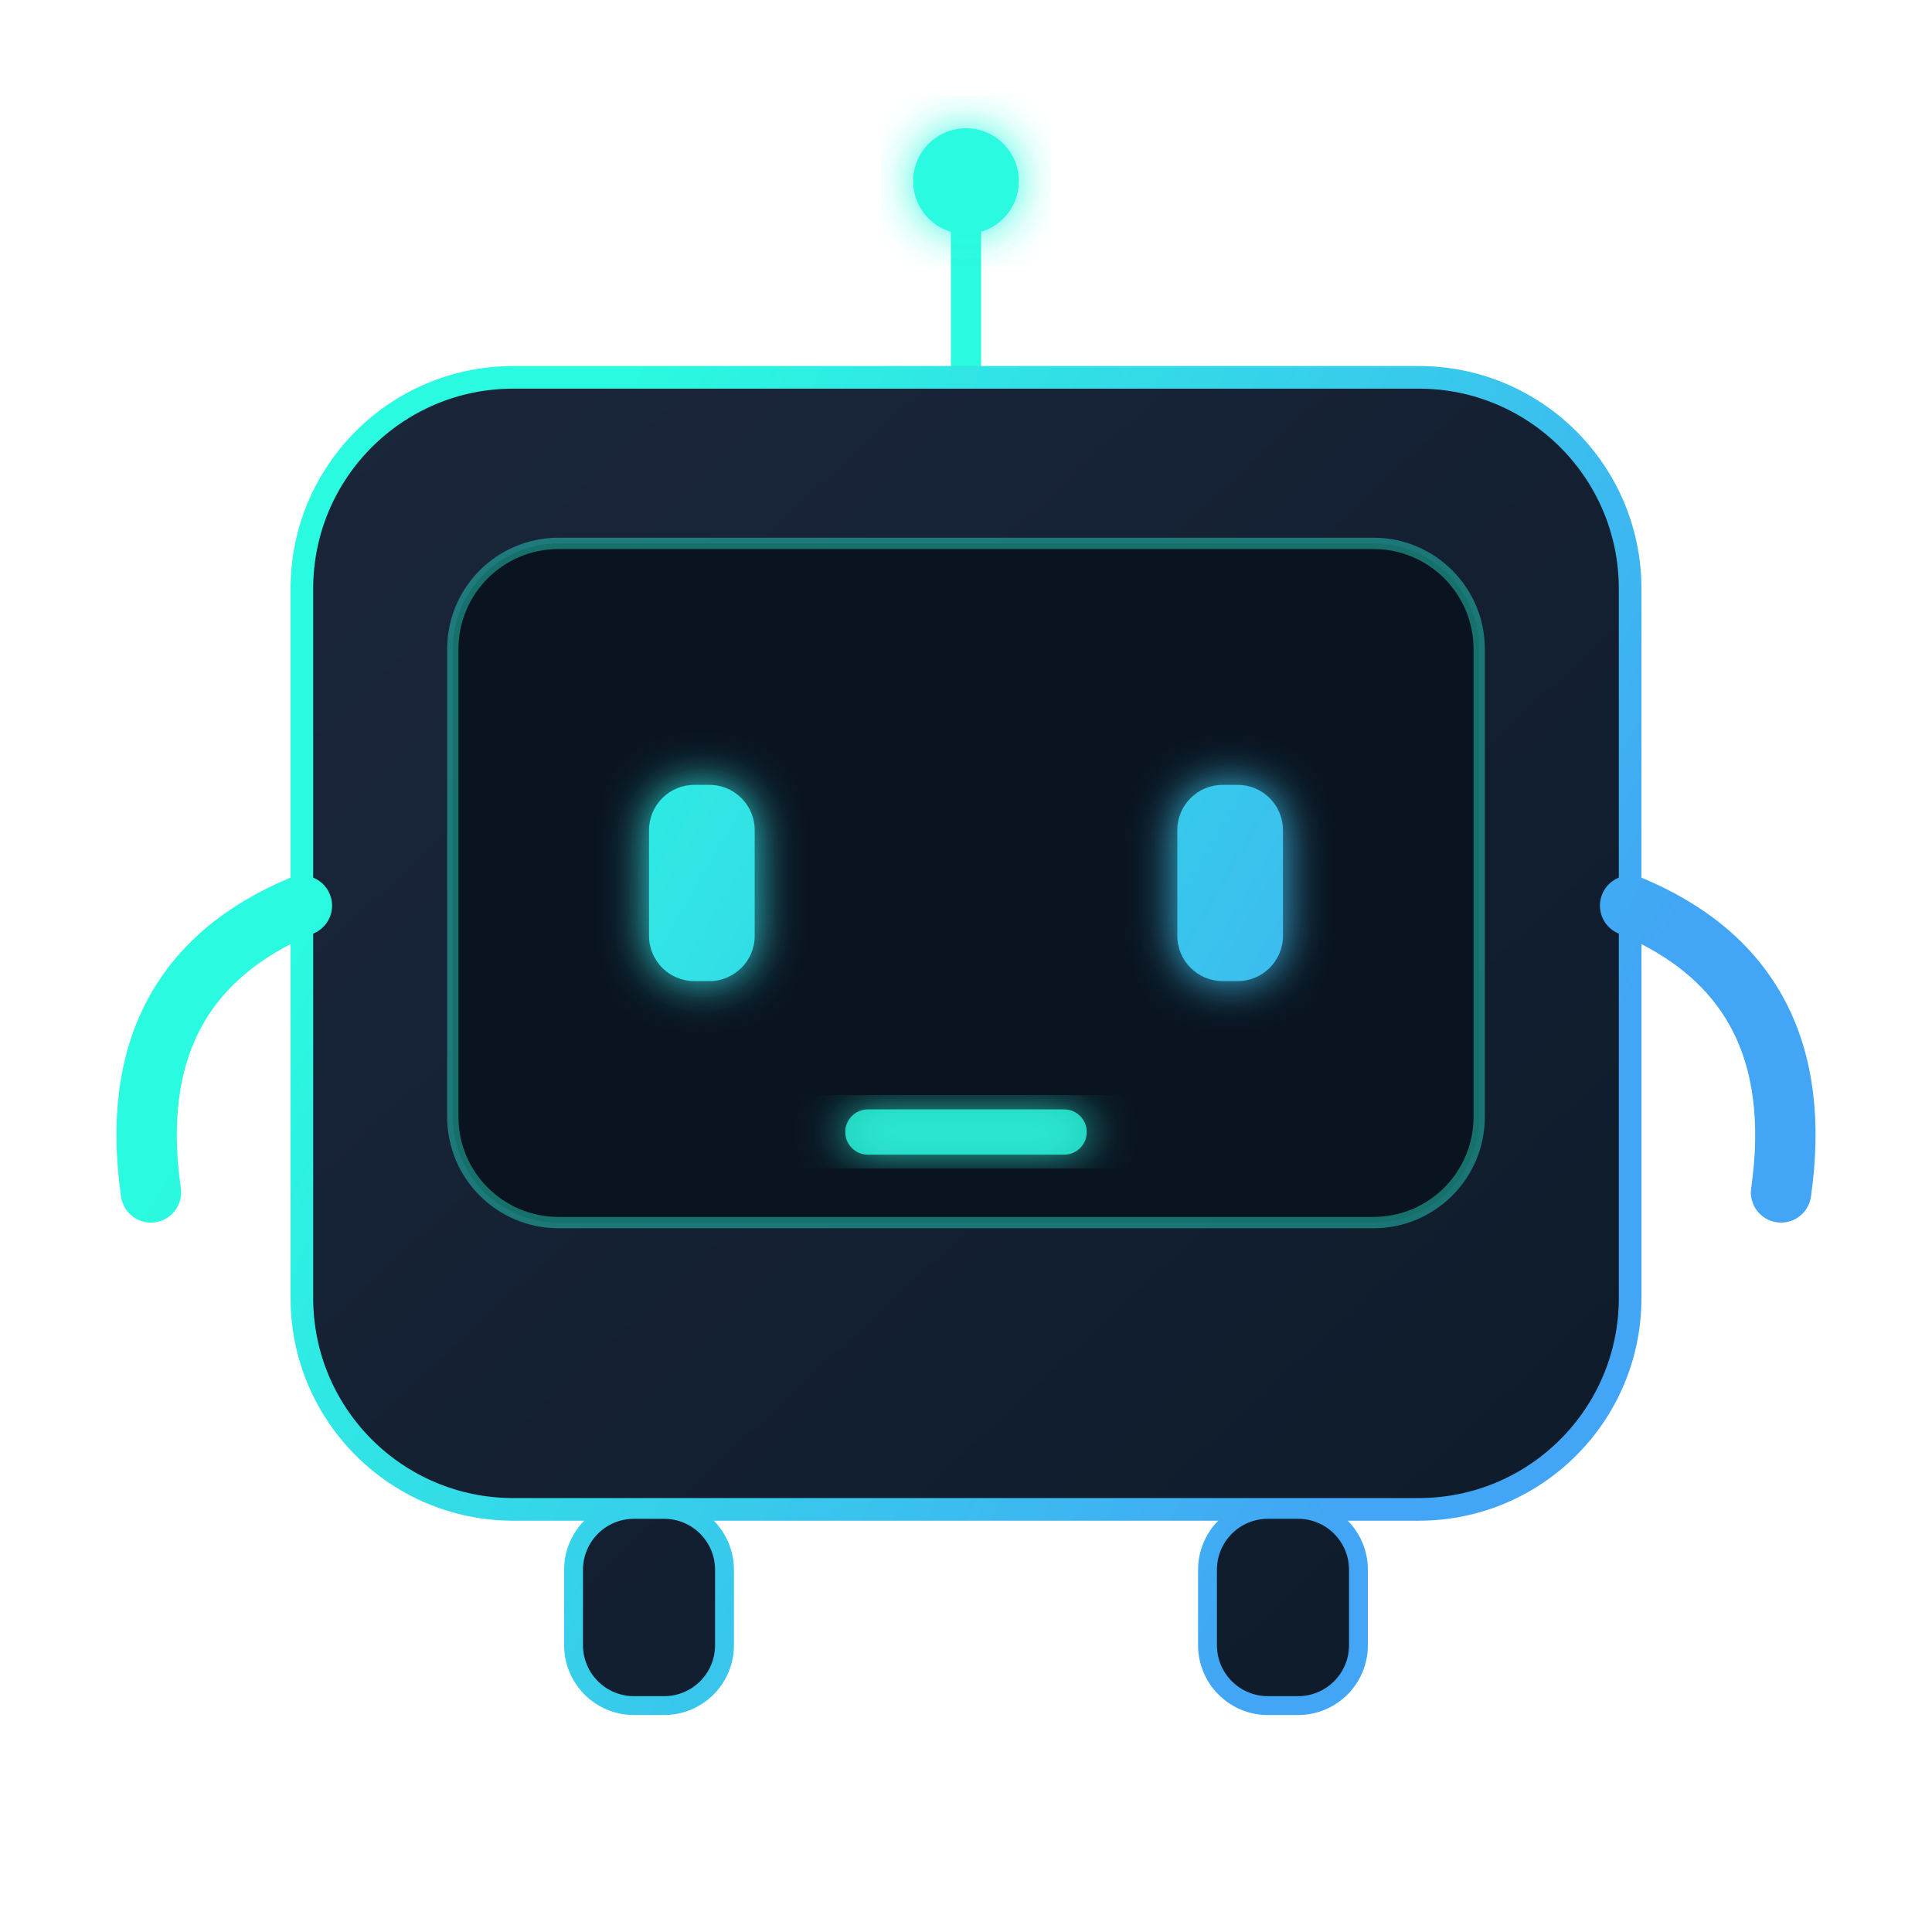
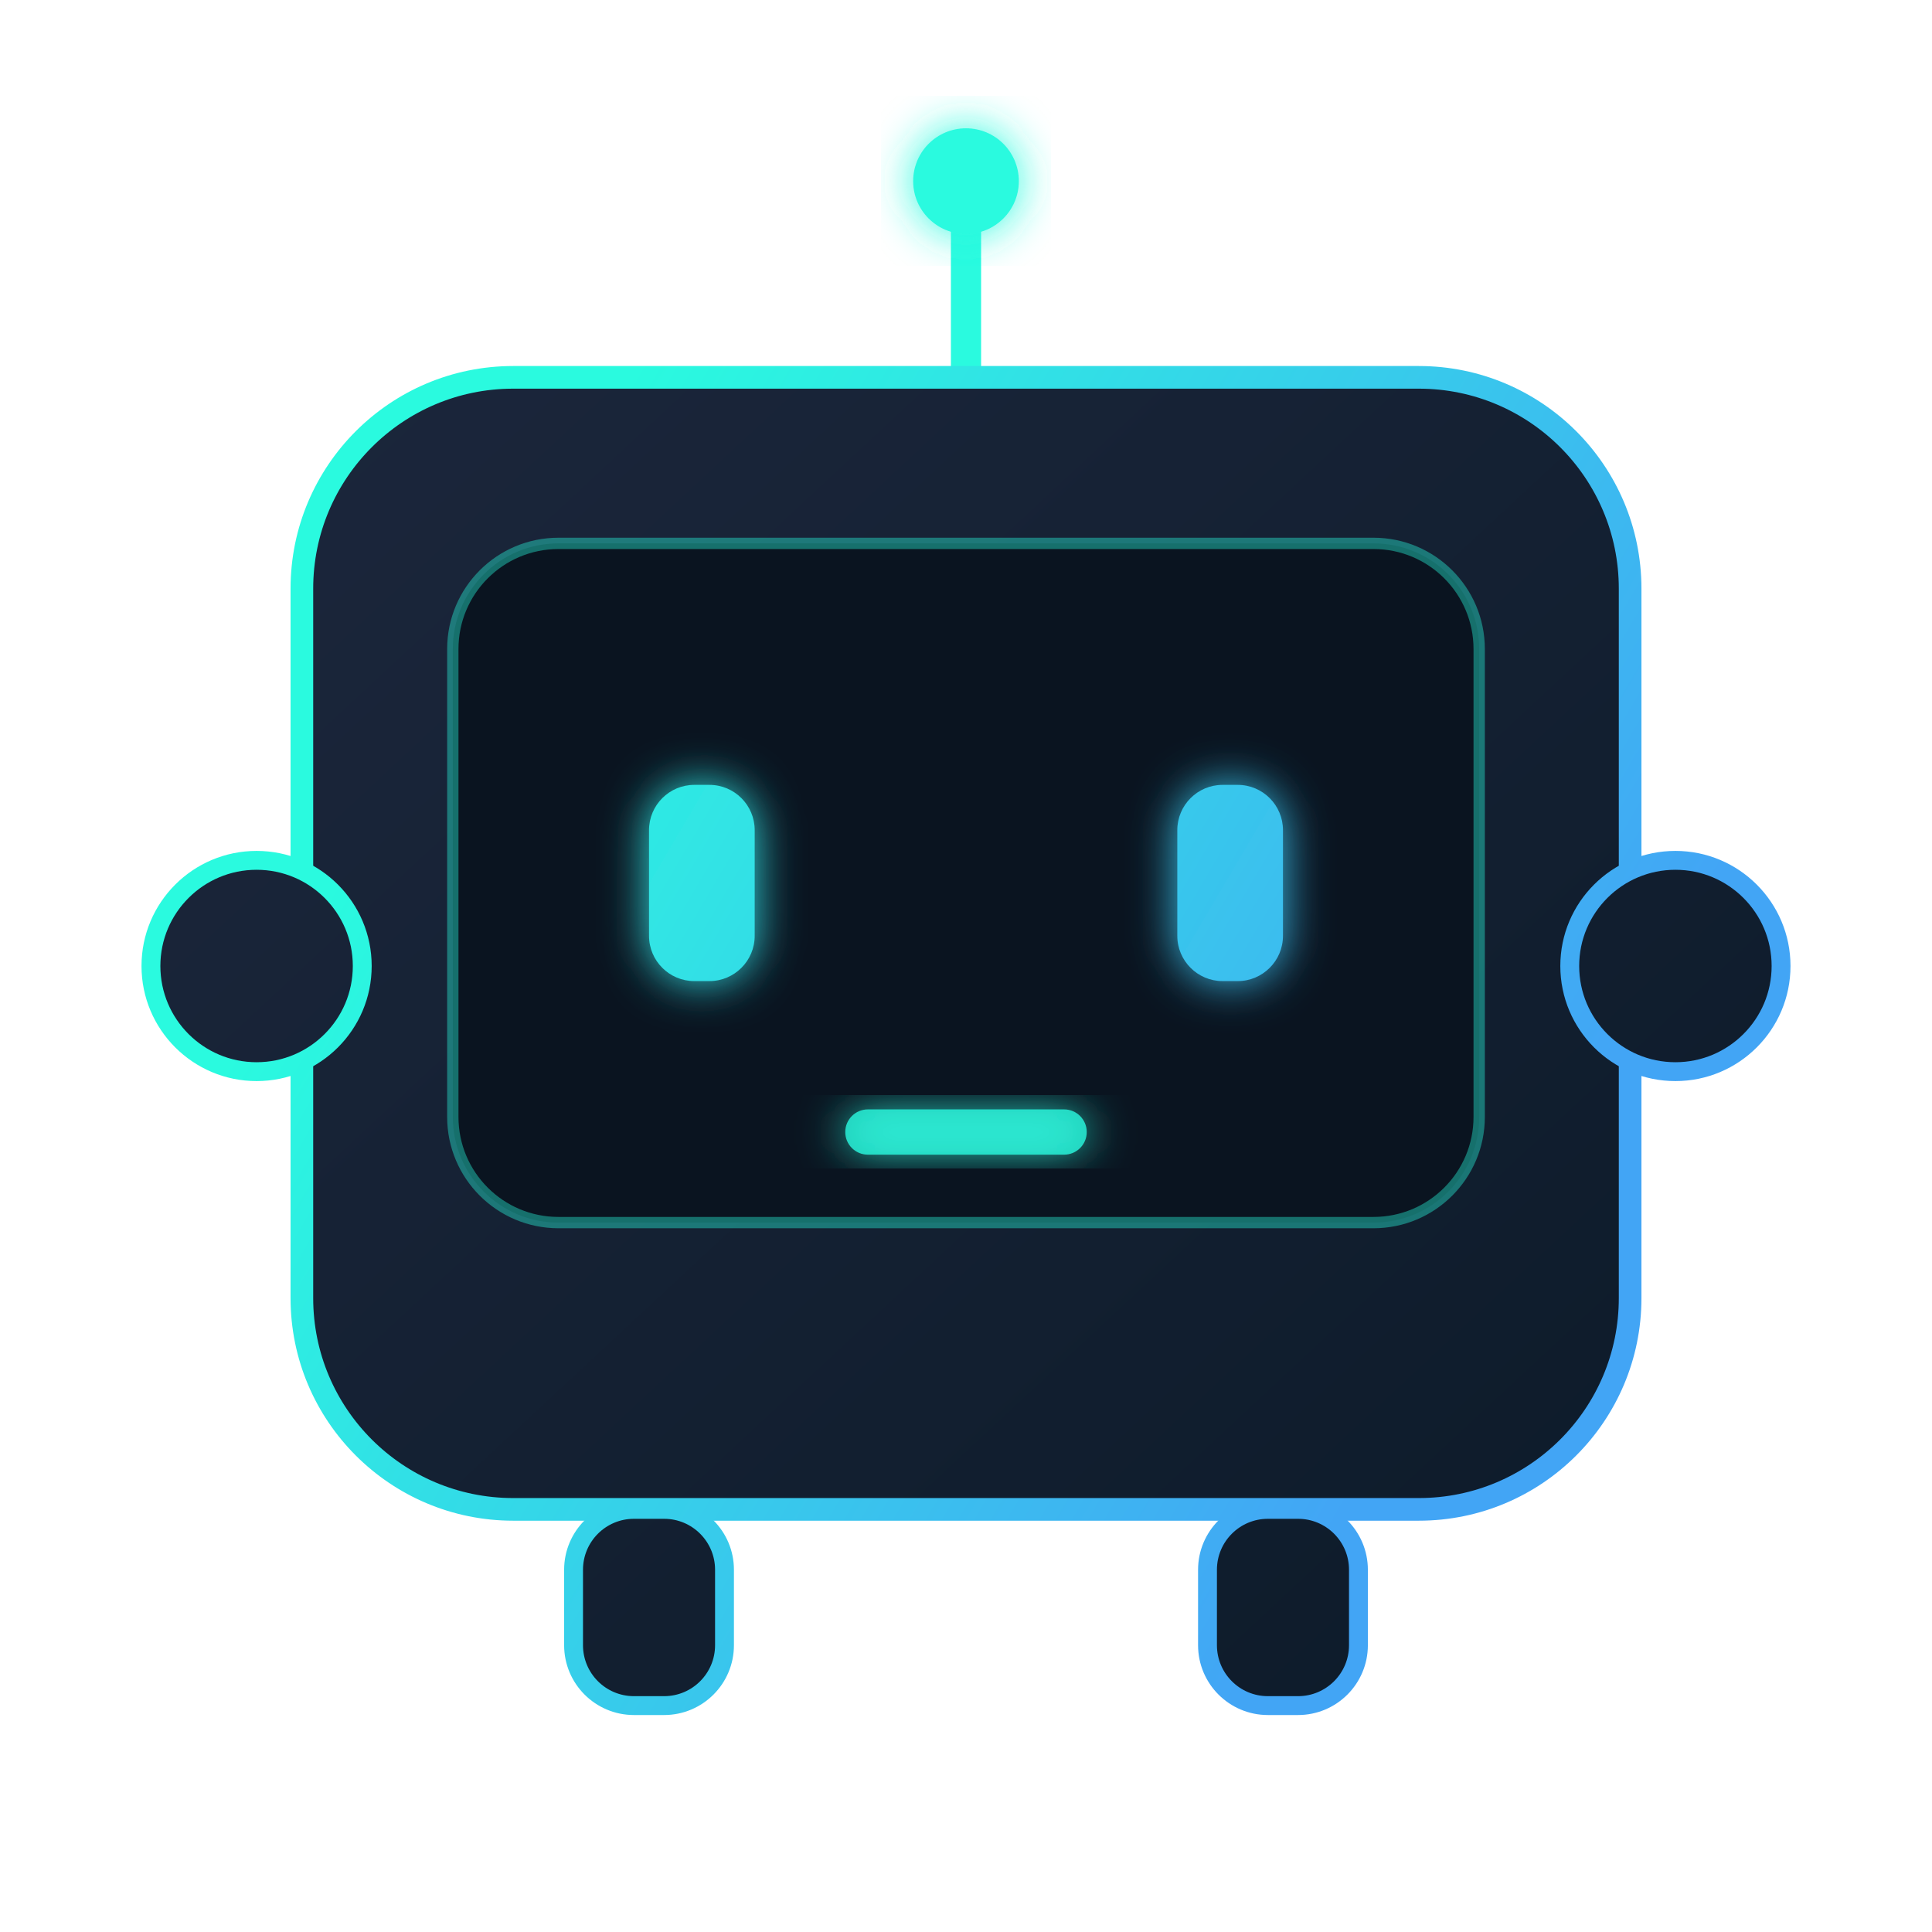
<svg xmlns="http://www.w3.org/2000/svg" id="pet-svg-root" width="256" height="256" viewBox="0 0 256 256" fill="none">
  <defs>
    <linearGradient id="bodyGrad" x1="48" y1="48" x2="208" y2="220" gradientUnits="userSpaceOnUse">
      <stop offset="0" stop-color="#1b263b" />
      <stop offset="1" stop-color="#0d1b2a" />
    </linearGradient>
    <linearGradient id="cyanGrad" x1="60" y1="90" x2="196" y2="170" gradientUnits="userSpaceOnUse">
      <stop offset="0" stop-color="#2afadf" />
      <stop offset="1" stop-color="#42a5f5" />
    </linearGradient>
    <filter id="glow" x="-30%" y="-30%" width="160%" height="160%">
      <feGaussianBlur stdDeviation="3" result="blur" />
      <feMerge>
        <feMergeNode in="blur" />
        <feMergeNode in="SourceGraphic" />
      </feMerge>
    </filter>
  </defs>
  <line x1="128" y1="30" x2="128" y2="50" stroke="#2afadf" stroke-width="4" stroke-linecap="round" />
  <circle id="pet-antenna" cx="128" cy="24" r="7" fill="#2afadf" filter="url(#glow)">
    <animate attributeName="opacity" values="1;0.3;1" dur="1.6s" repeatCount="indefinite" />
  </circle>
  <g id="pet-body-group">
    <rect id="pet-body" x="40" y="50" width="176" height="150" rx="28" fill="url(#bodyGrad)" stroke="url(#cyanGrad)" stroke-width="3" />
    <rect x="60" y="72" width="136" height="90" rx="14" fill="#0a1420" stroke="#2afadf" stroke-opacity="0.4" stroke-width="1.5" />
    <g filter="url(#glow)">
      <rect x="86" y="104" width="14" height="26" rx="6" fill="url(#cyanGrad)">
        <animate attributeName="height" values="26;2;26" keyTimes="0;0.5;1" dur="3.2s" repeatCount="indefinite" />
        <animate attributeName="y" values="104;117;104" keyTimes="0;0.5;1" dur="3.2s" repeatCount="indefinite" />
      </rect>
      <rect x="156" y="104" width="14" height="26" rx="6" fill="url(#cyanGrad)">
        <animate attributeName="height" values="26;2;26" keyTimes="0;0.5;1" dur="3.2s" repeatCount="indefinite" />
        <animate attributeName="y" values="104;117;104" keyTimes="0;0.5;1" dur="3.2s" repeatCount="indefinite" />
      </rect>
    </g>
    <rect id="pet-mouth" x="112" y="147" width="32" height="6" rx="3" fill="#2afadf" fill-opacity="0.8" filter="url(#glow)" />
  </g>
-   <path id="pet-arm-left" d="M40 120 Q16 130 20 158" stroke="url(#cyanGrad)" stroke-width="8" stroke-linecap="round" fill="none" />
-   <path id="pet-arm-right" d="M216 120 Q240 130 236 158" stroke="url(#cyanGrad)" stroke-width="8" stroke-linecap="round" fill="none" />
+   <circle id="pet-arm-left" cx="34" cy="128" r="14" fill="url(#bodyGrad)" stroke="url(#cyanGrad)" stroke-width="2.5" />
+   <circle id="pet-arm-right" cx="222" cy="128" r="14" fill="url(#bodyGrad)" stroke="url(#cyanGrad)" stroke-width="2.5" />
  <rect x="76" y="200" width="20" height="26" rx="8" fill="url(#bodyGrad)" stroke="url(#cyanGrad)" stroke-width="2.5" />
  <rect x="160" y="200" width="20" height="26" rx="8" fill="url(#bodyGrad)" stroke="url(#cyanGrad)" stroke-width="2.5" />
</svg>
